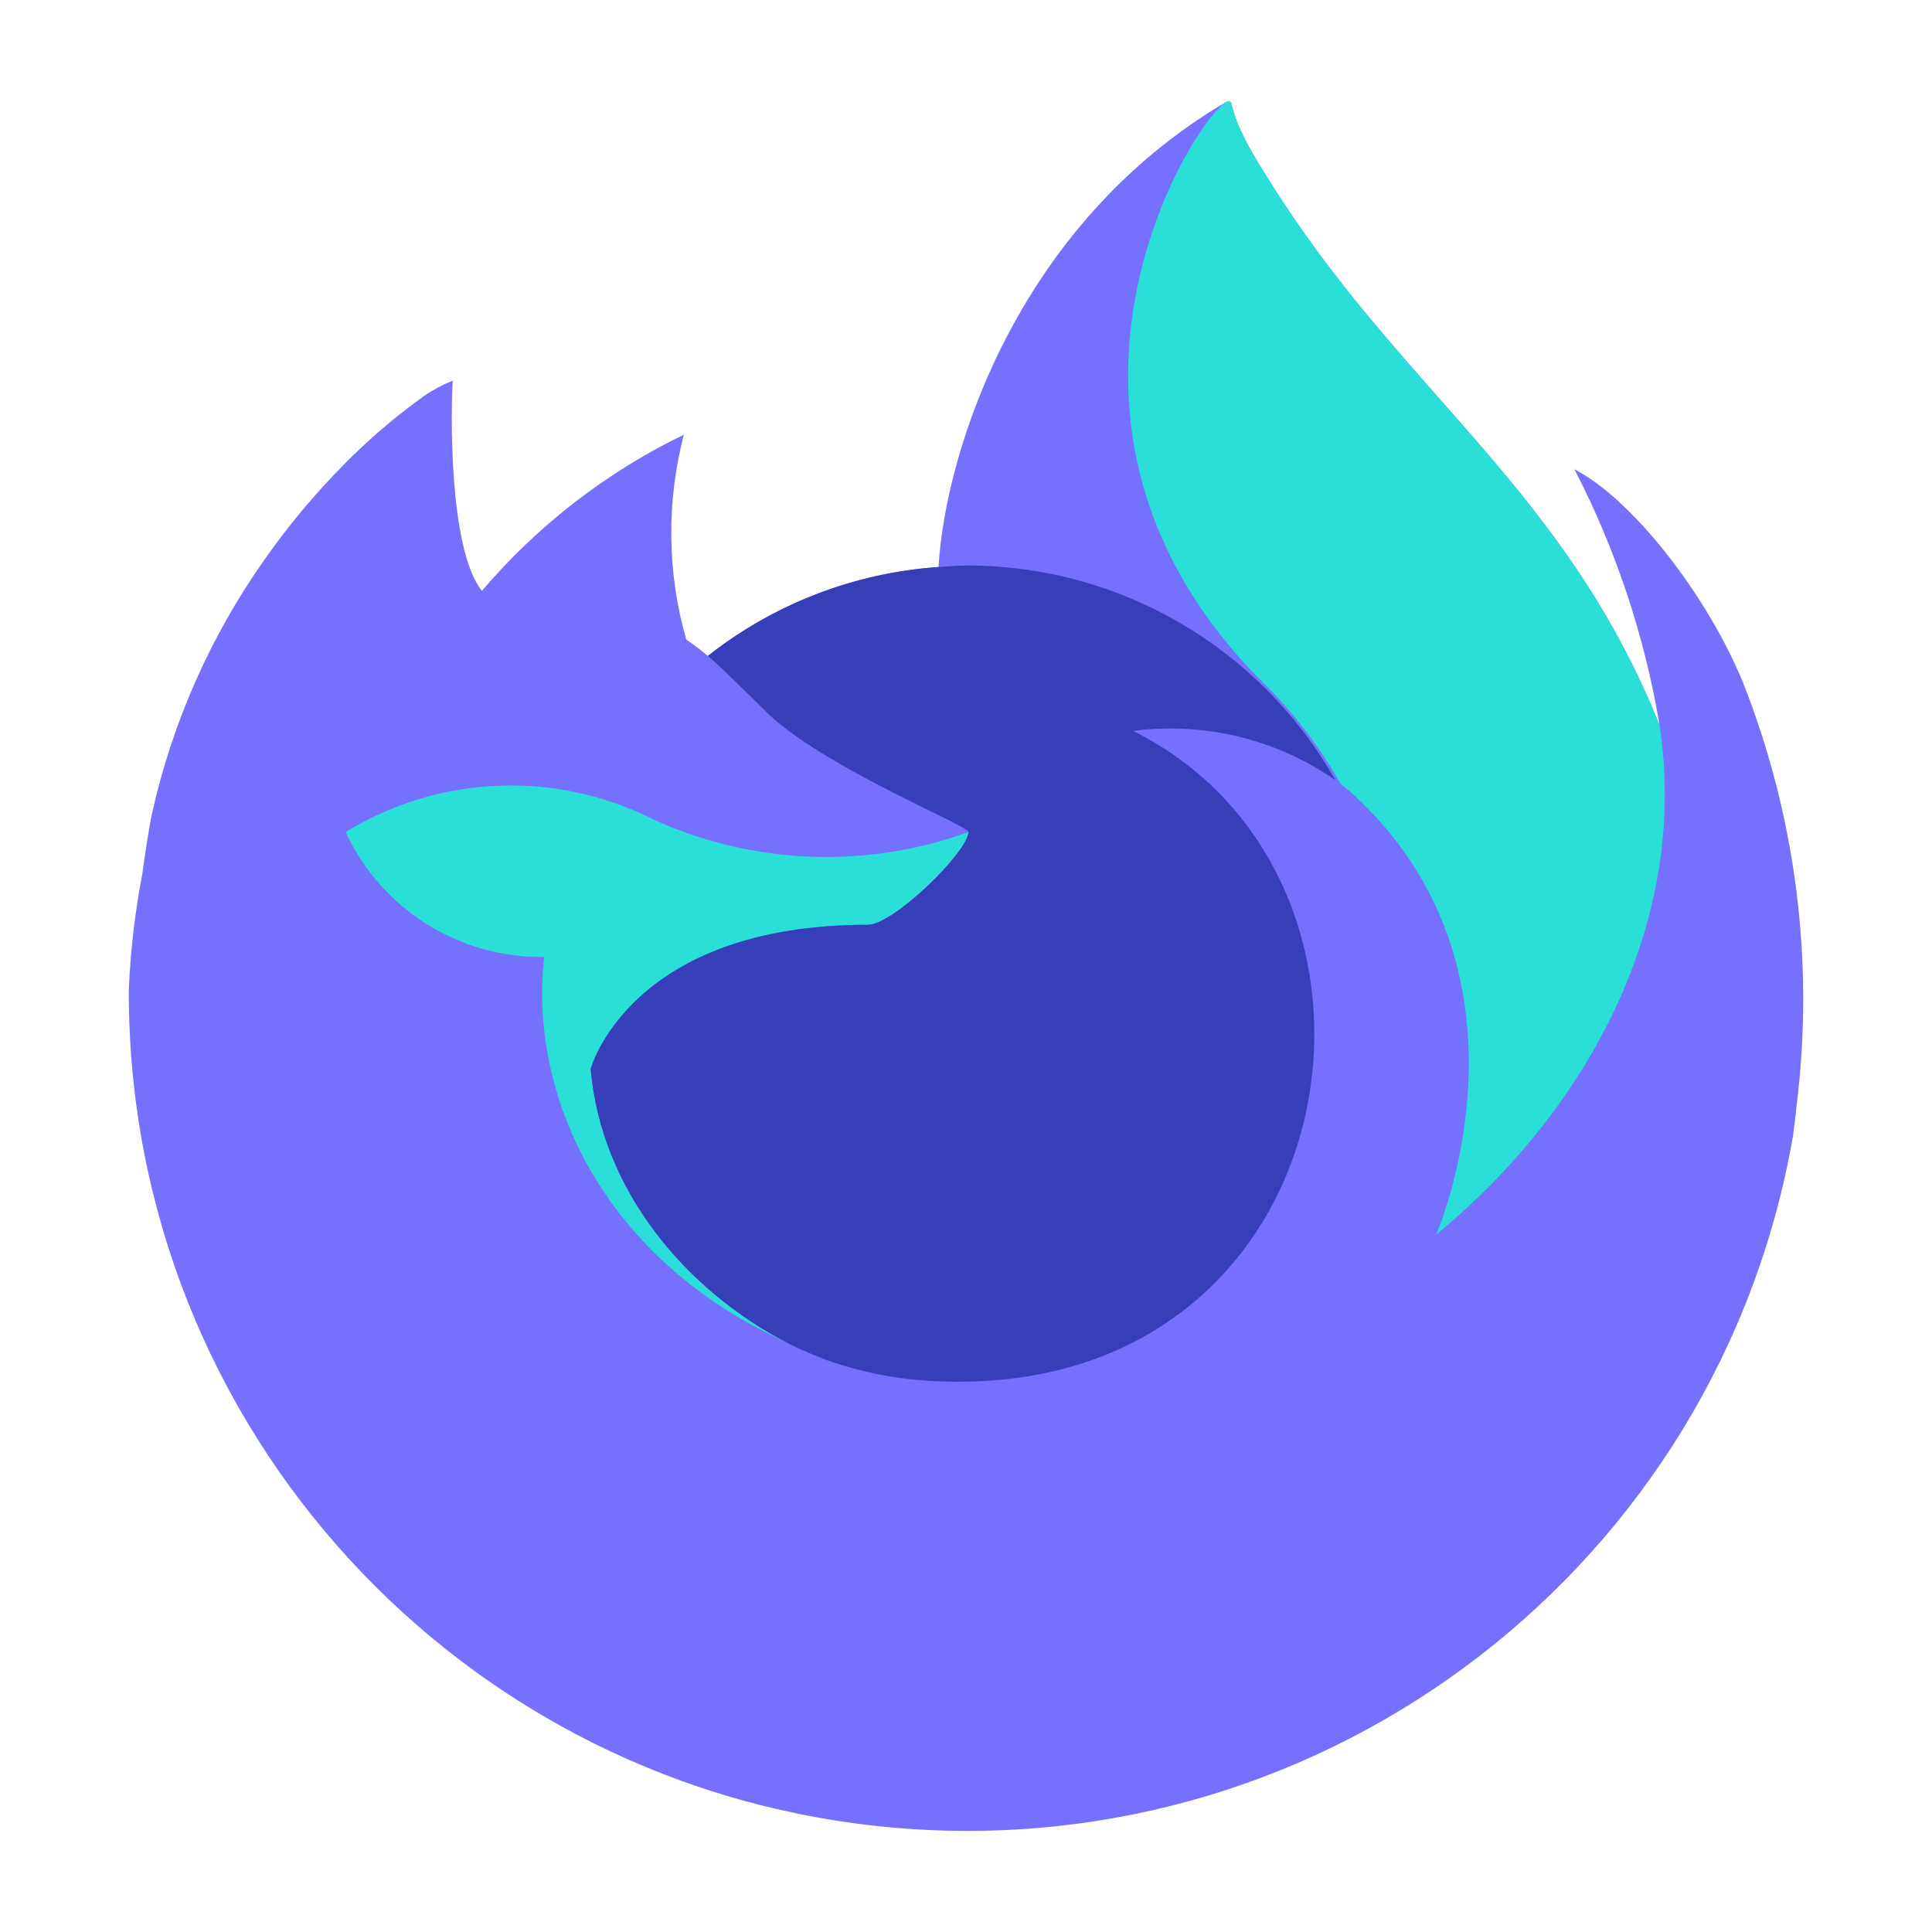
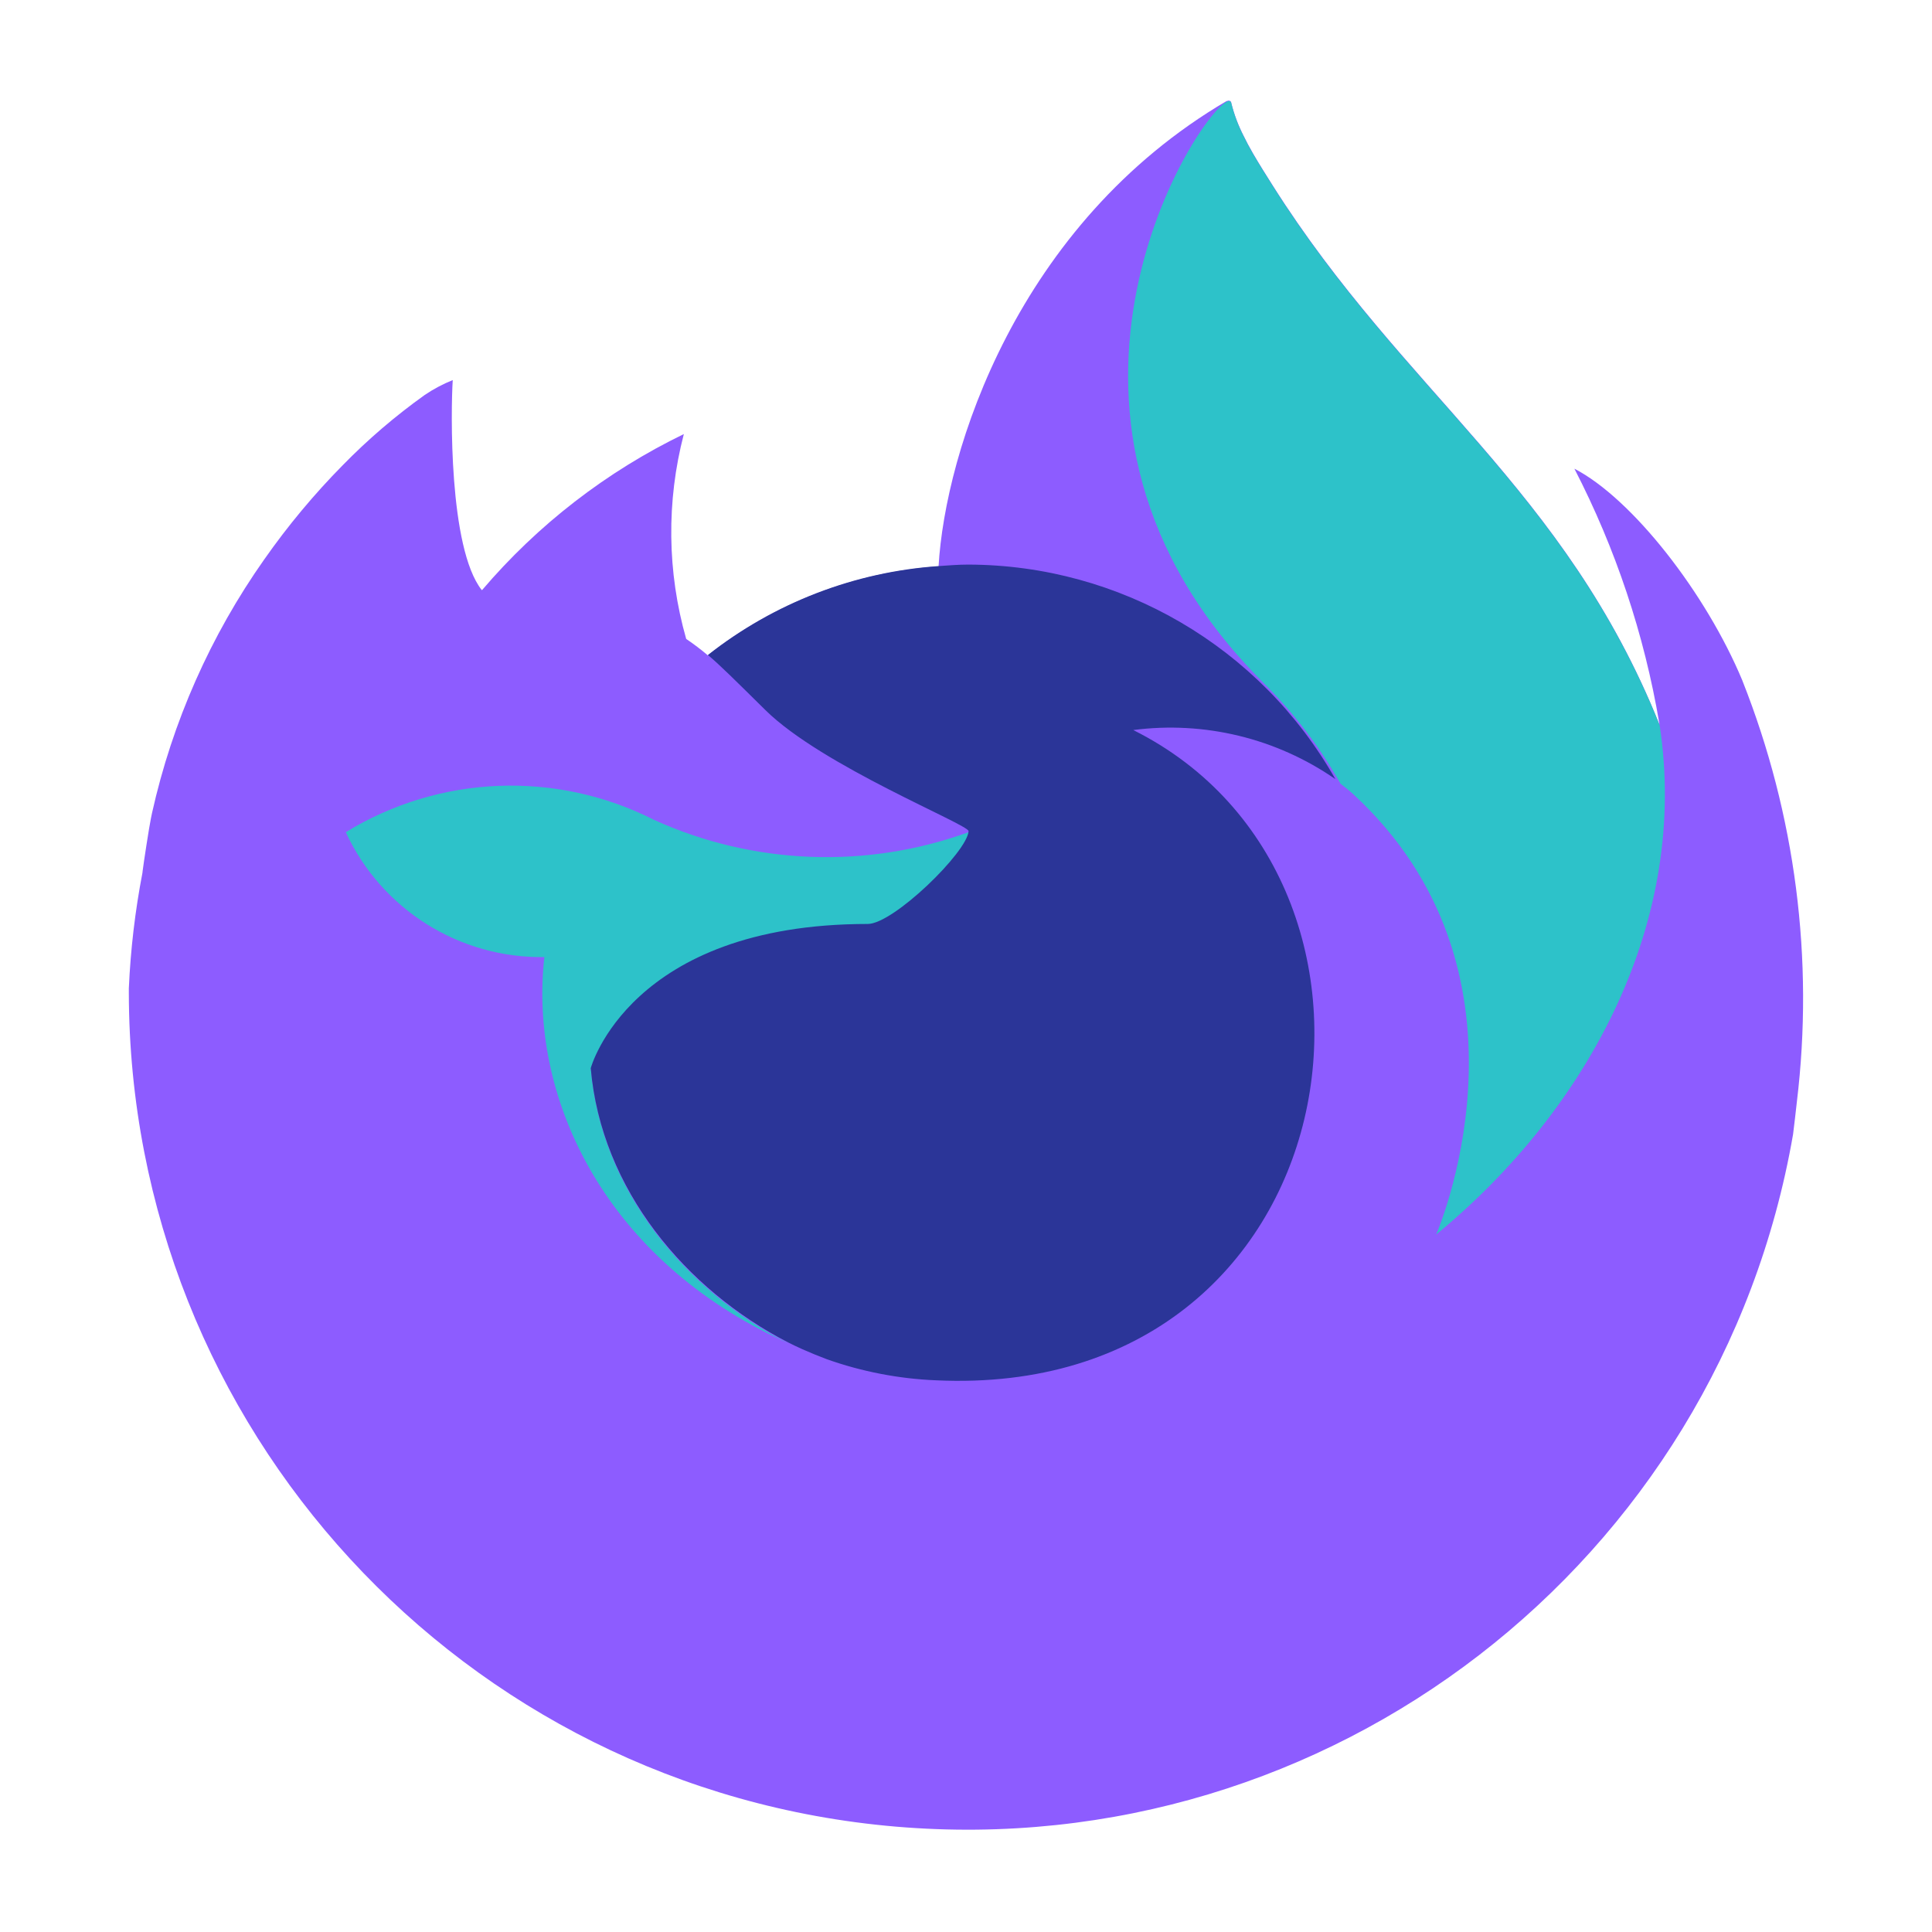
- <svg xmlns="http://www.w3.org/2000/svg" id="svg2198" version="1.1" viewBox="0 0 300 300" height="300mm" width="300mm">
-   <defs id="defs2192" />
-   <g id="layer1">
-     <g id="g2144" transform="matrix(2.030043,0,0,2.030043,-539.7584,-139.4693)">
-       <path id="path993-4" d="m 399.177,120.827 c -2.786,-6.703 -8.437,-13.941 -12.862,-16.229 a 66.613,66.613 0 0 1 6.493,19.462 l 0.012,0.108 c -7.249,-18.074 -19.543,-25.361 -29.583,-41.229 -0.508,-0.802 -1.016,-1.606 -1.51,-2.455 -0.283,-0.485 -0.51,-0.921 -0.706,-1.323 a 11.668,11.668 0 0 1 -0.956,-2.539 0.165,0.165 0 0 0 -0.146,-0.165 0.228,0.228 0 0 0 -0.121,0 c -0.008,0 -0.021,0.015 -0.031,0.018 -0.01,0.003 -0.031,0.018 -0.046,0.025 l 0.025,-0.043 c -16.105,9.43 -21.569,26.886 -22.072,35.618 a 32.073,32.073 0 0 0 -17.645,6.801 19.169,19.169 0 0 0 -1.654,-1.254 29.725,29.725 0 0 1 -0.18,-15.672 47.488,47.488 0 0 0 -15.433,11.928 h -0.03 c -2.541,-3.221 -2.362,-13.842 -2.217,-16.06 a 11.461,11.461 0 0 0 -2.141,1.137 46.694,46.694 0 0 0 -6.267,5.368 55.991,55.991 0 0 0 -5.994,7.191 v 0.01 -0.012 a 54.151,54.151 0 0 0 -8.603,19.427 l -0.086,0.424 c -0.121,0.564 -0.556,3.39 -0.63,4.003 0,0.048 -0.01,0.093 -0.015,0.141 a 61.106,61.106 0 0 0 -1.041,8.839 v 0.331 a 64.12,64.12 0 0 0 127.308,10.843 c 0.108,-0.827 0.195,-1.646 0.291,-2.482 a 65.937,65.937 0 0 0 -4.159,-32.208 z" style="fill:#7670ff;fill-opacity:1;stroke:none;stroke-width:1.654;stroke-opacity:0.8" />
-       <g style="fill:#d5daff;fill-opacity:1" id="g2066">
-         <path style="fill:#2adfd7;fill-opacity:1;stroke:none;stroke-width:1.654;stroke-opacity:0.8" d="m 362.467,120.89 a 34.906,34.906 0 0 1 5.956,7.775 c 0.352,0.266 0.682,0.531 0.961,0.787 14.537,13.4 6.92,32.342 6.353,33.691 11.809,-9.729 19.356,-24.117 17.088,-38.968 -7.253,-18.082 -19.546,-25.369 -29.586,-41.238 -0.508,-0.802 -1.016,-1.606 -1.51,-2.455 -0.283,-0.485 -0.51,-0.921 -0.706,-1.323 a 11.668,11.668 0 0 1 -0.956,-2.539 0.165,0.165 0 0 0 -0.146,-0.165 0.228,0.228 0 0 0 -0.121,0 c -0.008,0 -0.021,0.015 -0.031,0.018 -0.01,0.003 -0.031,0.018 -0.046,0.025 -2.48,1.176 -17.185,24.461 2.746,44.392 z" id="path1017-6" />
-         <path style="fill:#2adfd7;fill-opacity:1;stroke:none;stroke-width:1.654;stroke-opacity:0.8" d="m 311.067,150.47 c 0,0 2.96,-11.029 21.192,-11.029 1.97,0 7.61,-5.501 7.711,-7.095 a 31.929,31.929 0 0 1 -24.074,-0.946 24.183,24.183 0 0 0 -23.573,0.946 16.466,16.466 0 0 0 15.188,9.554 c -1.188,10.484 4.354,22.706 17.769,29.116 0.299,0.144 0.581,0.299 0.888,0.437 -7.83,-4.045 -14.295,-11.694 -15.102,-20.982 z" id="path1021-9" />
-       </g>
-       <path id="path1003-2" d="m 339.968,132.345 c -0.106,1.595 -5.741,7.095 -7.711,7.095 -18.232,0 -21.192,11.029 -21.192,11.029 0.807,9.287 7.279,16.937 15.102,20.984 0.357,0.185 0.72,0.352 1.082,0.516 q 0.941,0.417 1.883,0.771 a 28.512,28.512 0 0 0 8.343,1.61 c 31.957,1.499 38.147,-38.215 15.086,-49.739 a 22.135,22.135 0 0 1 15.46,3.754 32.359,32.359 0 0 0 -28.094,-16.406 c -0.761,0 -1.505,0.063 -2.253,0.114 a 32.073,32.073 0 0 0 -17.645,6.801 c 0.978,0.827 2.081,1.932 4.405,4.224 4.351,4.286 15.509,8.727 15.534,9.248 z" style="fill:#363eb8;fill-opacity:1;stroke:none;stroke-width:1.654;stroke-opacity:0.8" />
+ <svg xmlns="http://www.w3.org/2000/svg" width="300mm" height="300mm" version="1.1" viewBox="0 0 300 300">
+   <g transform="matrix(2.03 0 0 2.03 -539.8 -139.5)">
+     <path d="m399.2 120.8c-2.786-6.703-8.437-13.94-12.86-16.23a66.61 66.61 0 0 1 6.493 19.46l0.012 0.107c-7.249-18.07-19.54-25.36-29.58-41.23-0.508-0.802-1.016-1.606-1.51-2.455-0.283-0.485-0.509-0.921-0.706-1.323a11.67 11.67 0 0 1-0.956-2.539 0.165 0.165 0 0 0-0.146-0.165 0.228 0.228 0 0 0-0.121 0c-8e-3 0-0.021 0.015-0.031 0.018-0.01 0.003-0.031 0.018-0.046 0.025l0.025-0.043c-16.1 9.43-21.57 26.89-22.07 35.62a32.07 32.07 0 0 0-17.65 6.801 19.17 19.17 0 0 0-1.654-1.254 29.73 29.73 0 0 1-0.18-15.67 47.49 47.49 0 0 0-15.43 11.93h-0.03c-2.541-3.221-2.362-13.84-2.217-16.06a11.46 11.46 0 0 0-2.141 1.137 46.69 46.69 0 0 0-6.267 5.368 55.99 55.99 0 0 0-5.994 7.191v0.01-0.012a54.15 54.15 0 0 0-8.603 19.43l-0.086 0.423c-0.121 0.564-0.556 3.39-0.63 4.003 0 0.048-0.01 0.093-0.015 0.141a61.11 61.11 0 0 0-1.041 8.839v0.331a64.12 64.12 0 0 0 127.3 10.84c0.107-0.827 0.195-1.646 0.291-2.482a65.94 65.94 0 0 0-4.159-32.21z" fill="#8d5cff" />
+     <g fill="#2dc2c9">
+       <path d="m362.5 120.9a34.91 34.91 0 0 1 5.956 7.775c0.352 0.266 0.682 0.531 0.961 0.787 14.54 13.4 6.92 32.34 6.353 33.69 11.81-9.729 19.36-24.12 17.09-38.97-7.253-18.08-19.55-25.37-29.59-41.24-0.508-0.802-1.016-1.606-1.51-2.455-0.283-0.485-0.509-0.921-0.706-1.323a11.67 11.67 0 0 1-0.956-2.539 0.165 0.165 0 0 0-0.146-0.165 0.228 0.228 0 0 0-0.121 0c-8e-3 0-0.021 0.015-0.031 0.018-0.01 0.003-0.031 0.018-0.046 0.025-2.48 1.176-17.19 24.46 2.746 44.39z" />
+       <path d="m311.1 150.5s2.96-11.03 21.19-11.03c1.97 0 7.61-5.501 7.711-7.095a31.93 31.93 0 0 1-24.07-0.946 24.18 24.18 0 0 0-23.57 0.946 16.47 16.47 0 0 0 15.19 9.554c-1.188 10.48 4.354 22.71 17.77 29.12 0.299 0.144 0.581 0.299 0.888 0.437-7.83-4.045-14.3-11.69-15.1-20.98z" />
    </g>
+     <path d="m340 132.3c-0.106 1.595-5.741 7.095-7.711 7.095-18.23 0-21.19 11.03-21.19 11.03 0.807 9.287 7.279 16.94 15.1 20.98 0.357 0.185 0.72 0.352 1.082 0.516q0.941 0.417 1.883 0.771a28.51 28.51 0 0 0 8.343 1.61c31.96 1.499 38.15-38.22 15.09-49.74a22.13 22.13 0 0 1 15.46 3.754 32.36 32.36 0 0 0-28.09-16.41c-0.761 0-1.505 0.063-2.253 0.114a32.07 32.07 0 0 0-17.65 6.801c0.978 0.827 2.081 1.932 4.405 4.224 4.351 4.286 15.51 8.727 15.53 9.248z" fill="#2b3598" />
  </g>
</svg>
